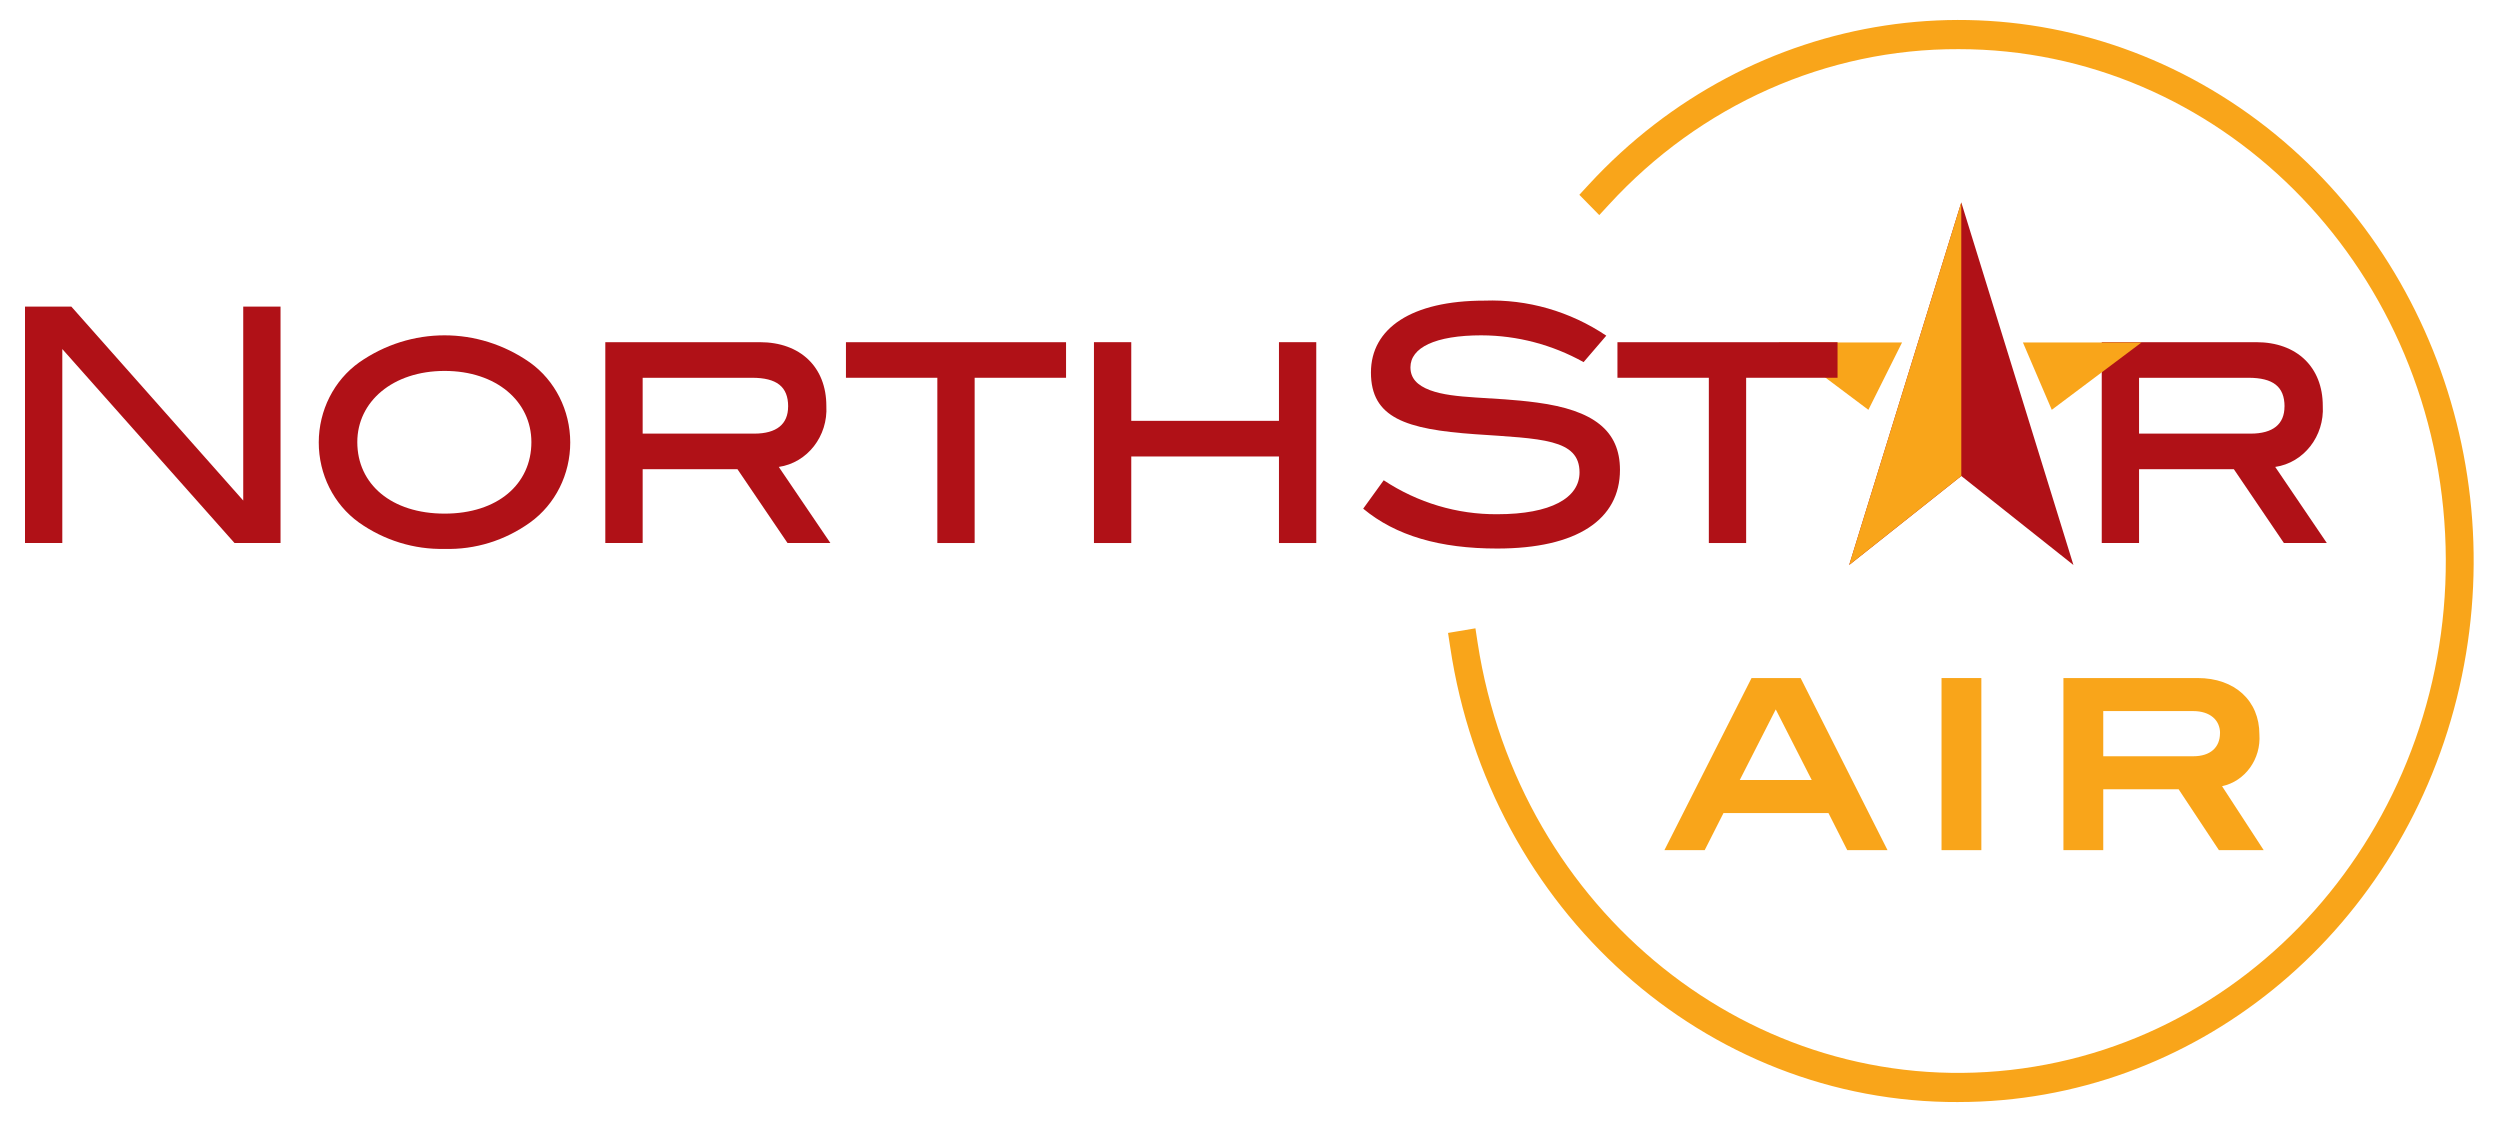
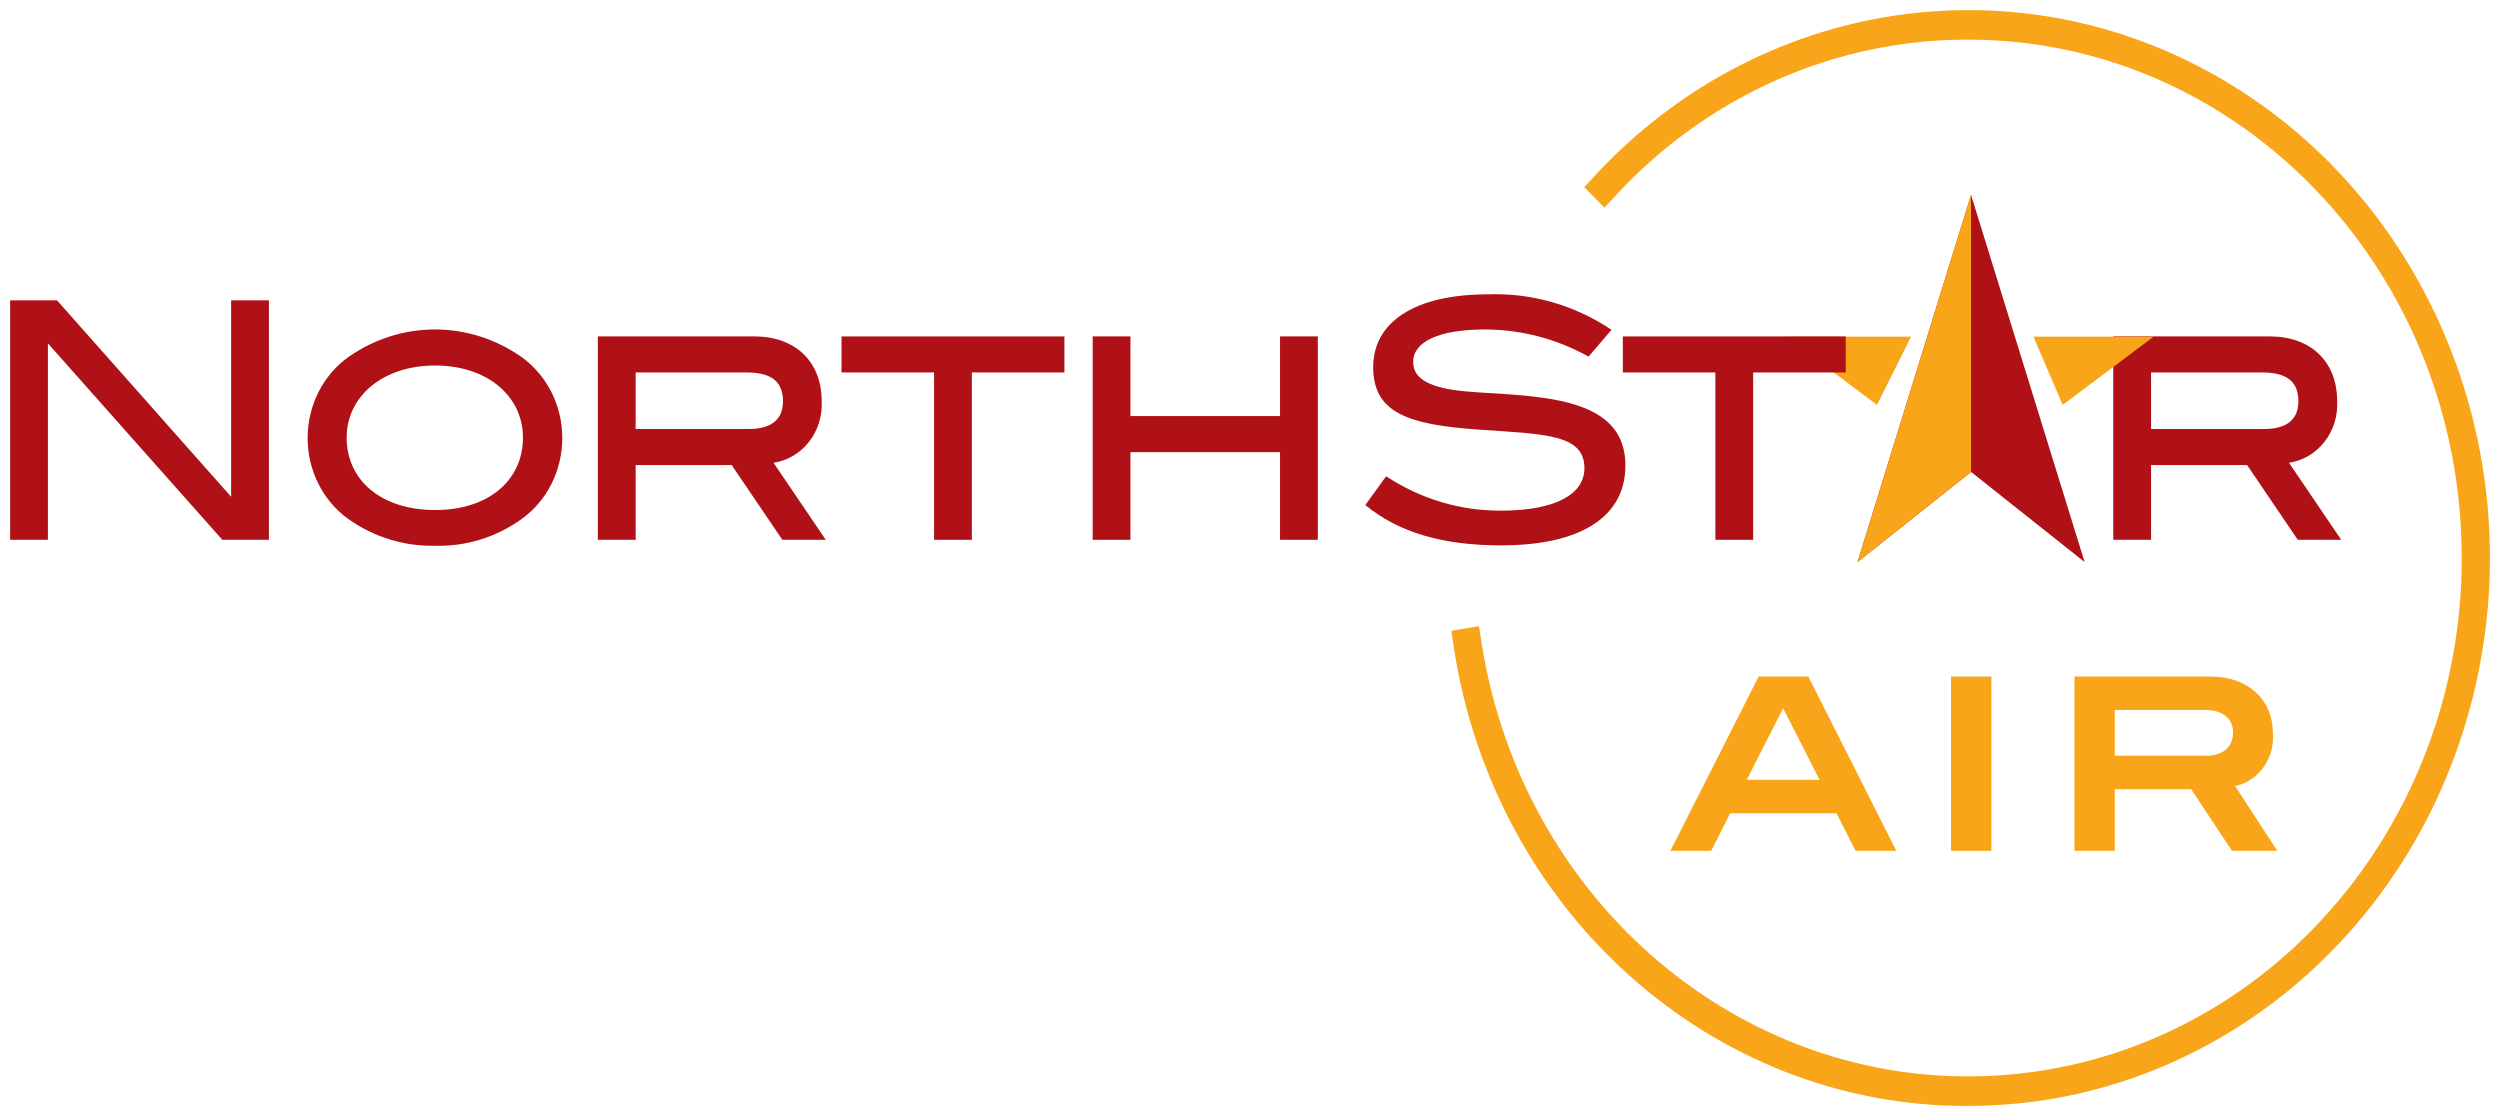
- <svg xmlns="http://www.w3.org/2000/svg" width="500" height="225">
+ <svg xmlns="http://www.w3.org/2000/svg" viewBox="3 2 493.72 220.42">
  <g>
    <g stroke="null" id="logo">
      <path stroke="null" fill="#f9a51a" d="m391.736,220.411a102.495,107.68 0 0 1 -101.689,-90.949l-0.439,-2.877l5.479,-0.922l0.439,2.879a97.442,102.372 0 1 0 96.212,-118.713a96.663,101.553 0 0 0 -69.953,31.097l-1.932,2.093l-3.984,-4.058l1.932,-2.095a102.994,108.204 0 1 1 73.929,183.539" data-name="circle outline" id="circle_outline" />
      <path stroke="null" fill="#f9a51a" d="m443.784,170.029l-8.056,-12.17l-15.078,0l0,12.17l-7.964,0l0,-34.421l26.837,0c7.467,0 12.356,4.563 12.356,11.265a9.365,9.838 0 0 1 -7.467,10.367l8.327,12.789l-8.954,0zm0.226,-23.393c0,-2.614 -1.992,-4.42 -5.385,-4.42l-17.975,0l0,9.035l18.014,0c3.393,0 5.334,-1.761 5.334,-4.614" id="R" />
      <path stroke="null" fill="#f9a51a" d="m388.306,135.609l7.964,0l0,34.421l-7.964,0l0,-34.421z" id="I" />
      <path stroke="null" fill="#f9a51a" d="m369.449,170.029l-3.756,-7.416l-20.998,0l-3.756,7.416l-8.056,0l17.425,-34.421l9.816,0l17.38,34.421l-8.054,0zm-14.3,-28.147l-7.194,14.119l14.391,0l-7.196,-14.119z" id="A" />
      <path stroke="null" fill="#b01117" d="m456.782,108.606l-10.009,-14.763l-18.963,0l0,14.761l-7.461,0l0,-40.169l30.901,0c8.144,0 13.306,5.028 13.306,12.737a11.059,11.619 0 0 1 -9.512,12.214l10.321,15.22l-8.581,0zm0.125,-27.302c0,-3.985 -2.3,-5.748 -7.211,-5.748l-21.887,0l0,11.168l22.319,0c4.478,0 6.77,-1.894 6.77,-5.422" data-name="R" id="R-2" />
      <g stroke="null" data-name="star icon" id="star_icon">
        <path stroke="null" fill="#b01117" d="m392.257,40.485l-22.424,72.514l22.426,-17.802l22.426,17.802l-22.428,-72.514z" data-name="Path 12" id="Path_12" />
        <path stroke="null" fill="#f9a51a" d="m392.257,40.485l-22.424,72.514l22.426,-17.802l-0.002,-54.712z" data-name="Path 13" id="Path_13" />
        <path stroke="null" fill="#f9a51a" d="m355.721,68.494l24.691,0l-6.735,13.474l-17.956,-13.474z" data-name="Path 14" id="Path_14" />
        <path stroke="null" fill="#f9a51a" d="m410.354,81.964l17.956,-13.474l-23.729,0" data-name="Path 15" id="Path_15" />
      </g>
      <path stroke="null" fill="#b01117" d="m349.228,75.554l0,33.052l-7.461,0l0,-33.052l-18.278,0l0,-7.112l44.019,0l0,7.112l-18.28,0z" id="T" />
      <path stroke="null" fill="#b01117" d="m296.326,67.065c-9.326,0 -14.237,2.481 -14.237,6.399c0,2.155 1.307,3.595 3.918,4.575c4.911,1.828 12.309,1.241 21.448,2.481c11.193,1.509 16.539,5.554 16.539,13.455c0,9.929 -8.581,15.733 -24.558,15.733c-11.441,0 -20.268,-2.547 -26.798,-7.974l4.103,-5.681a42.118,44.248 0 0 0 22.754,6.791c10.694,0 16.411,-3.265 16.411,-8.36c0,-6.729 -7.648,-6.729 -20.89,-7.642c-13.866,-0.978 -20.828,-3.267 -20.828,-12.345c0,-8.819 8.081,-14.371 22.691,-14.371a42.604,44.759 0 0 1 24.379,7.007l-4.54,5.291a43.847,46.065 0 0 0 -20.391,-5.356" id="S" />
      <path stroke="null" fill="#b01117" d="m255.792,108.606l0,-17.311l-29.54,0l0,17.311l-7.461,0l0,-40.171l7.461,0l0,15.733l29.54,0l0,-15.733l7.461,0l0,40.171l-7.461,0z" id="H" />
      <path stroke="null" fill="#b01117" d="m194.929,75.554l0,33.052l-7.461,0l0,-33.052l-18.278,0l0,-7.112l44.019,0l0,7.112l-18.28,0z" data-name="T" id="T-2" />
      <path stroke="null" fill="#b01117" d="m157.505,108.606l-10.009,-14.761l-18.963,0l0,14.761l-7.471,0l0,-40.171l30.901,0c8.144,0 13.306,5.028 13.306,12.737a11.059,11.619 0 0 1 -9.512,12.214l10.321,15.22l-8.571,0zm0.125,-27.302c0,-3.985 -2.3,-5.748 -7.211,-5.748l-21.887,0l0,11.168l22.321,0c4.476,0 6.77,-1.894 6.77,-5.422" data-name="R" id="R-3" />
      <path stroke="null" fill="#b01117" d="m106.028,104.49a28.868,30.328 0 0 1 -17.099,5.291a29.514,31.007 0 0 1 -17.158,-5.291a18.434,19.367 0 0 1 0.062,-32.005a30.81,32.369 0 0 1 34.132,0a18.434,19.367 0 0 1 0.062,32.005m-17.097,-30.306c-10.382,0 -17.47,6.14 -17.47,14.237c0,8.427 6.837,14.304 17.47,14.304c10.569,0 17.347,-5.877 17.347,-14.304c0,-8.162 -7.026,-14.237 -17.347,-14.237" id="O" />
      <path stroke="null" fill="#b01117" d="m46.904,108.604l-34.443,-38.794l0,38.794l-7.461,0l0,-47.289l9.264,0l34.382,38.794l0,-38.794l7.461,0l0,47.289l-9.203,0z" id="N" />
    </g>
  </g>
</svg>
